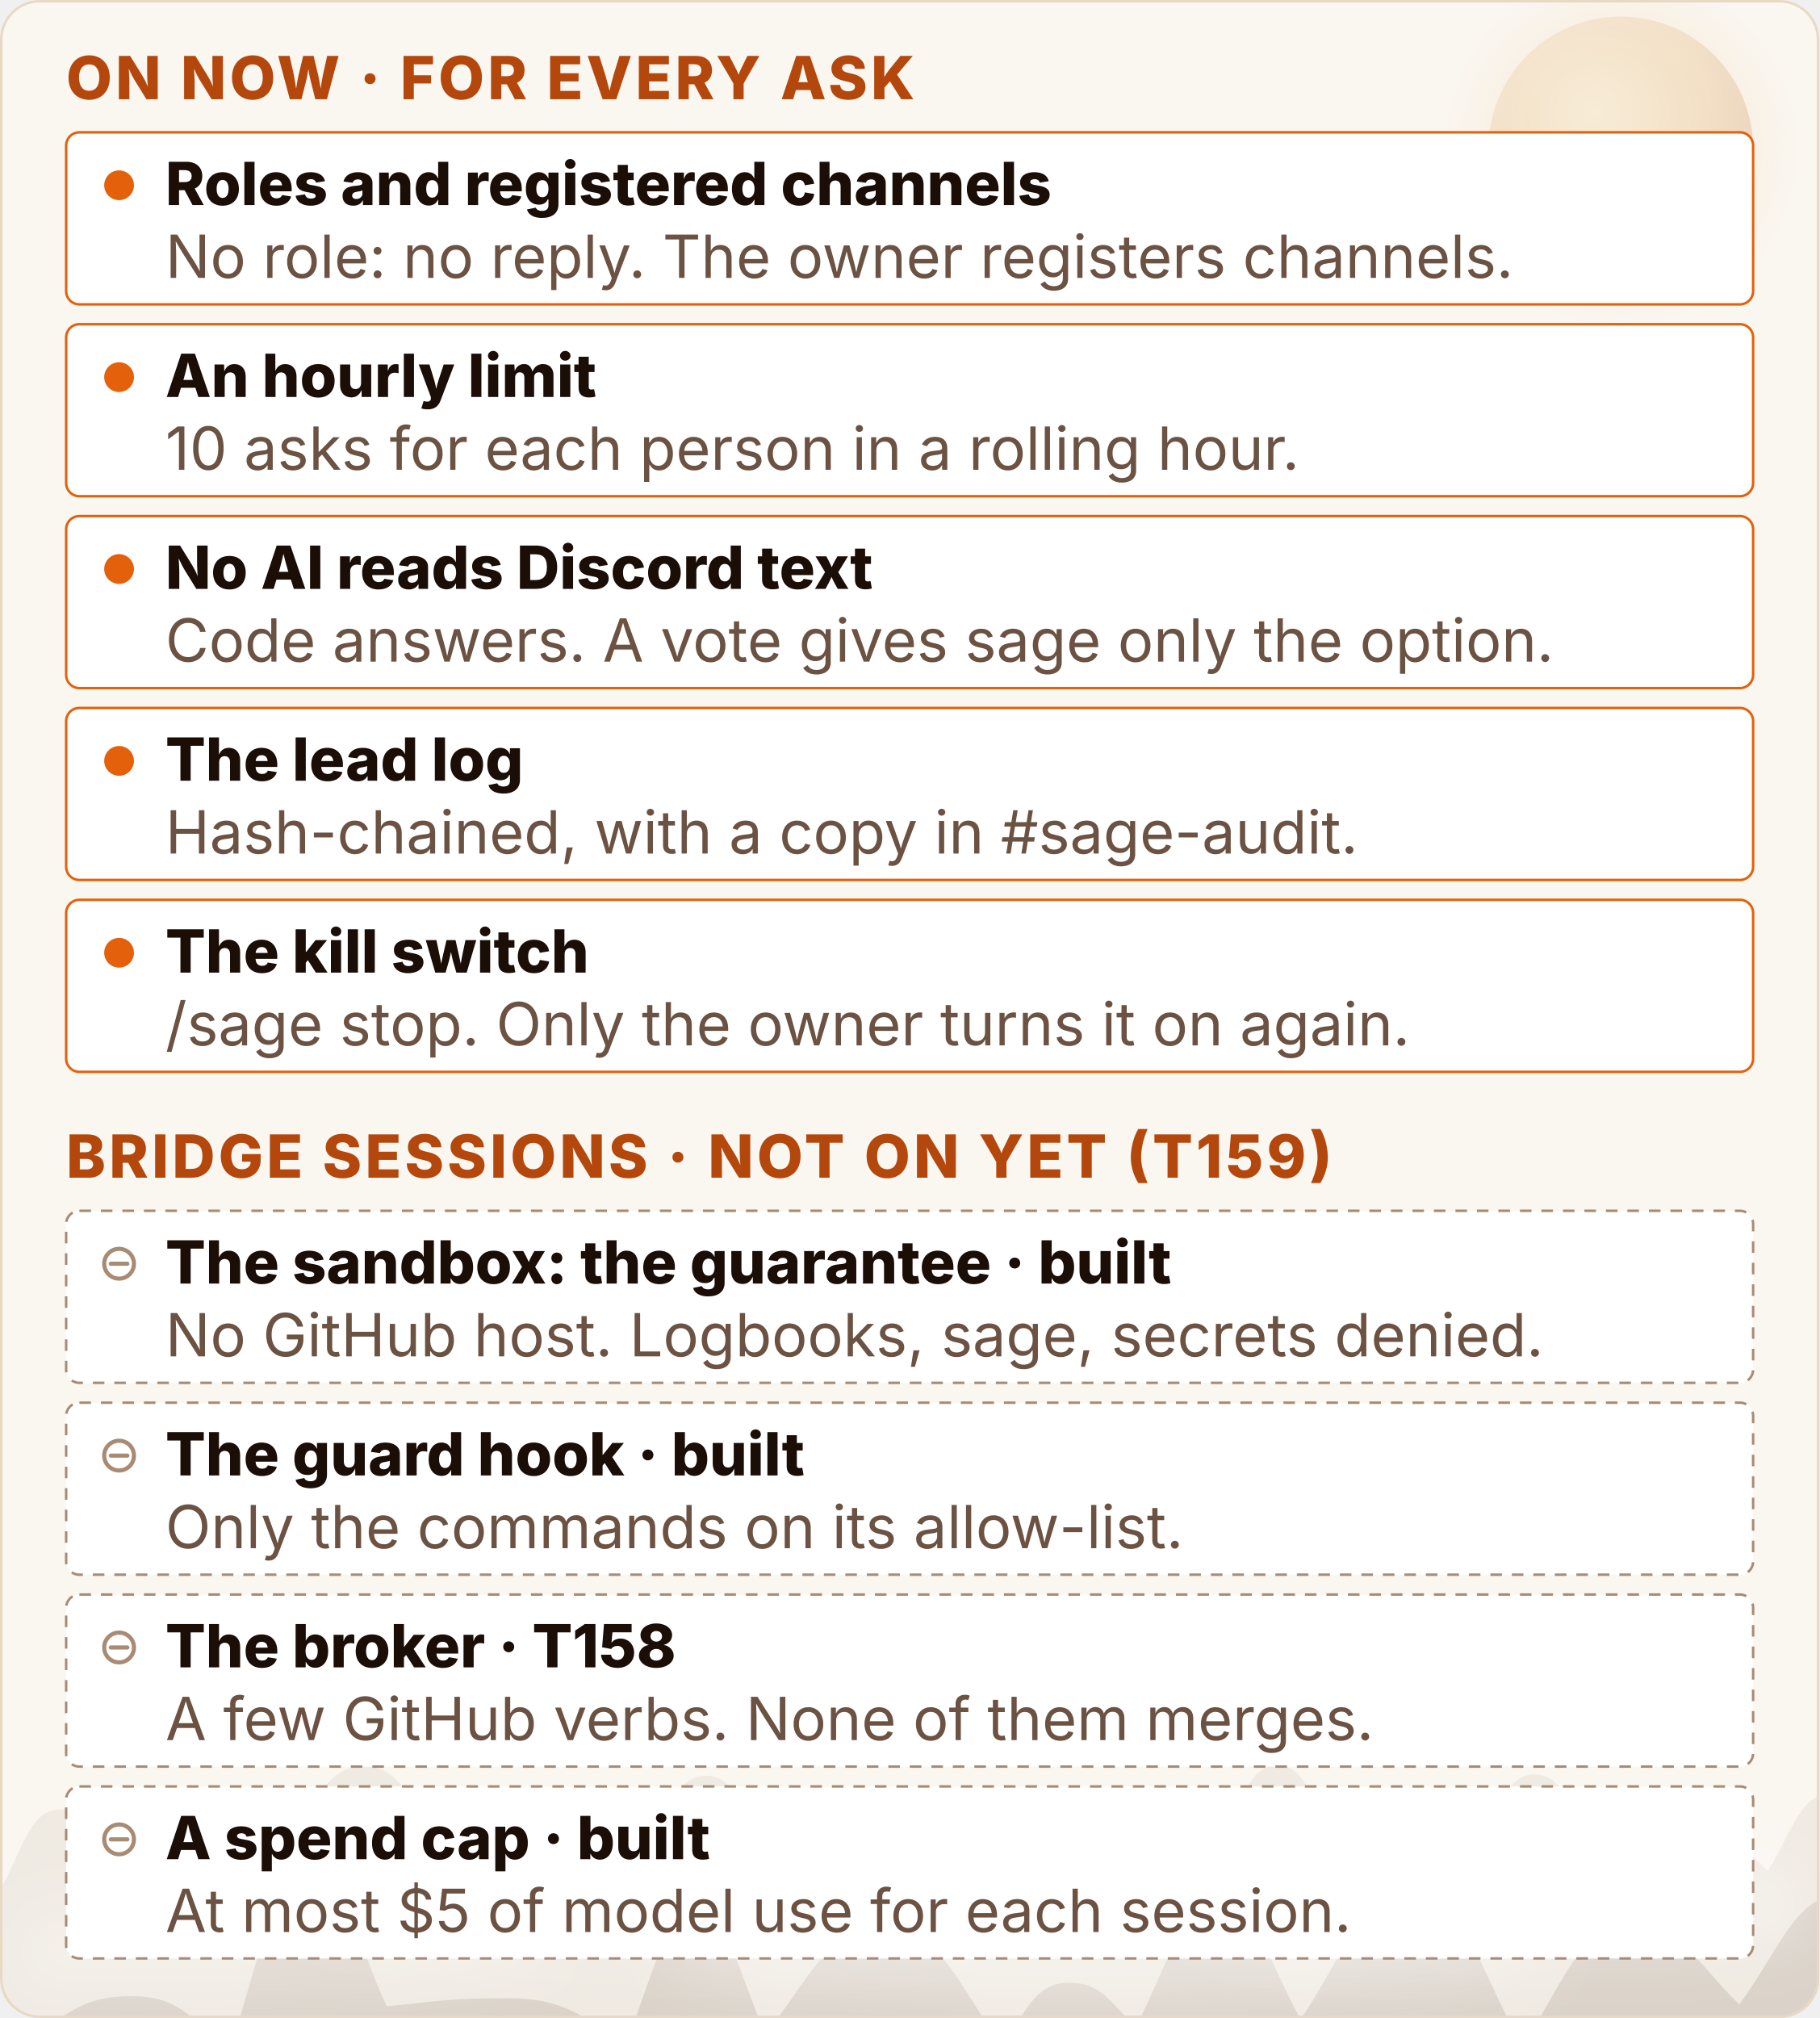
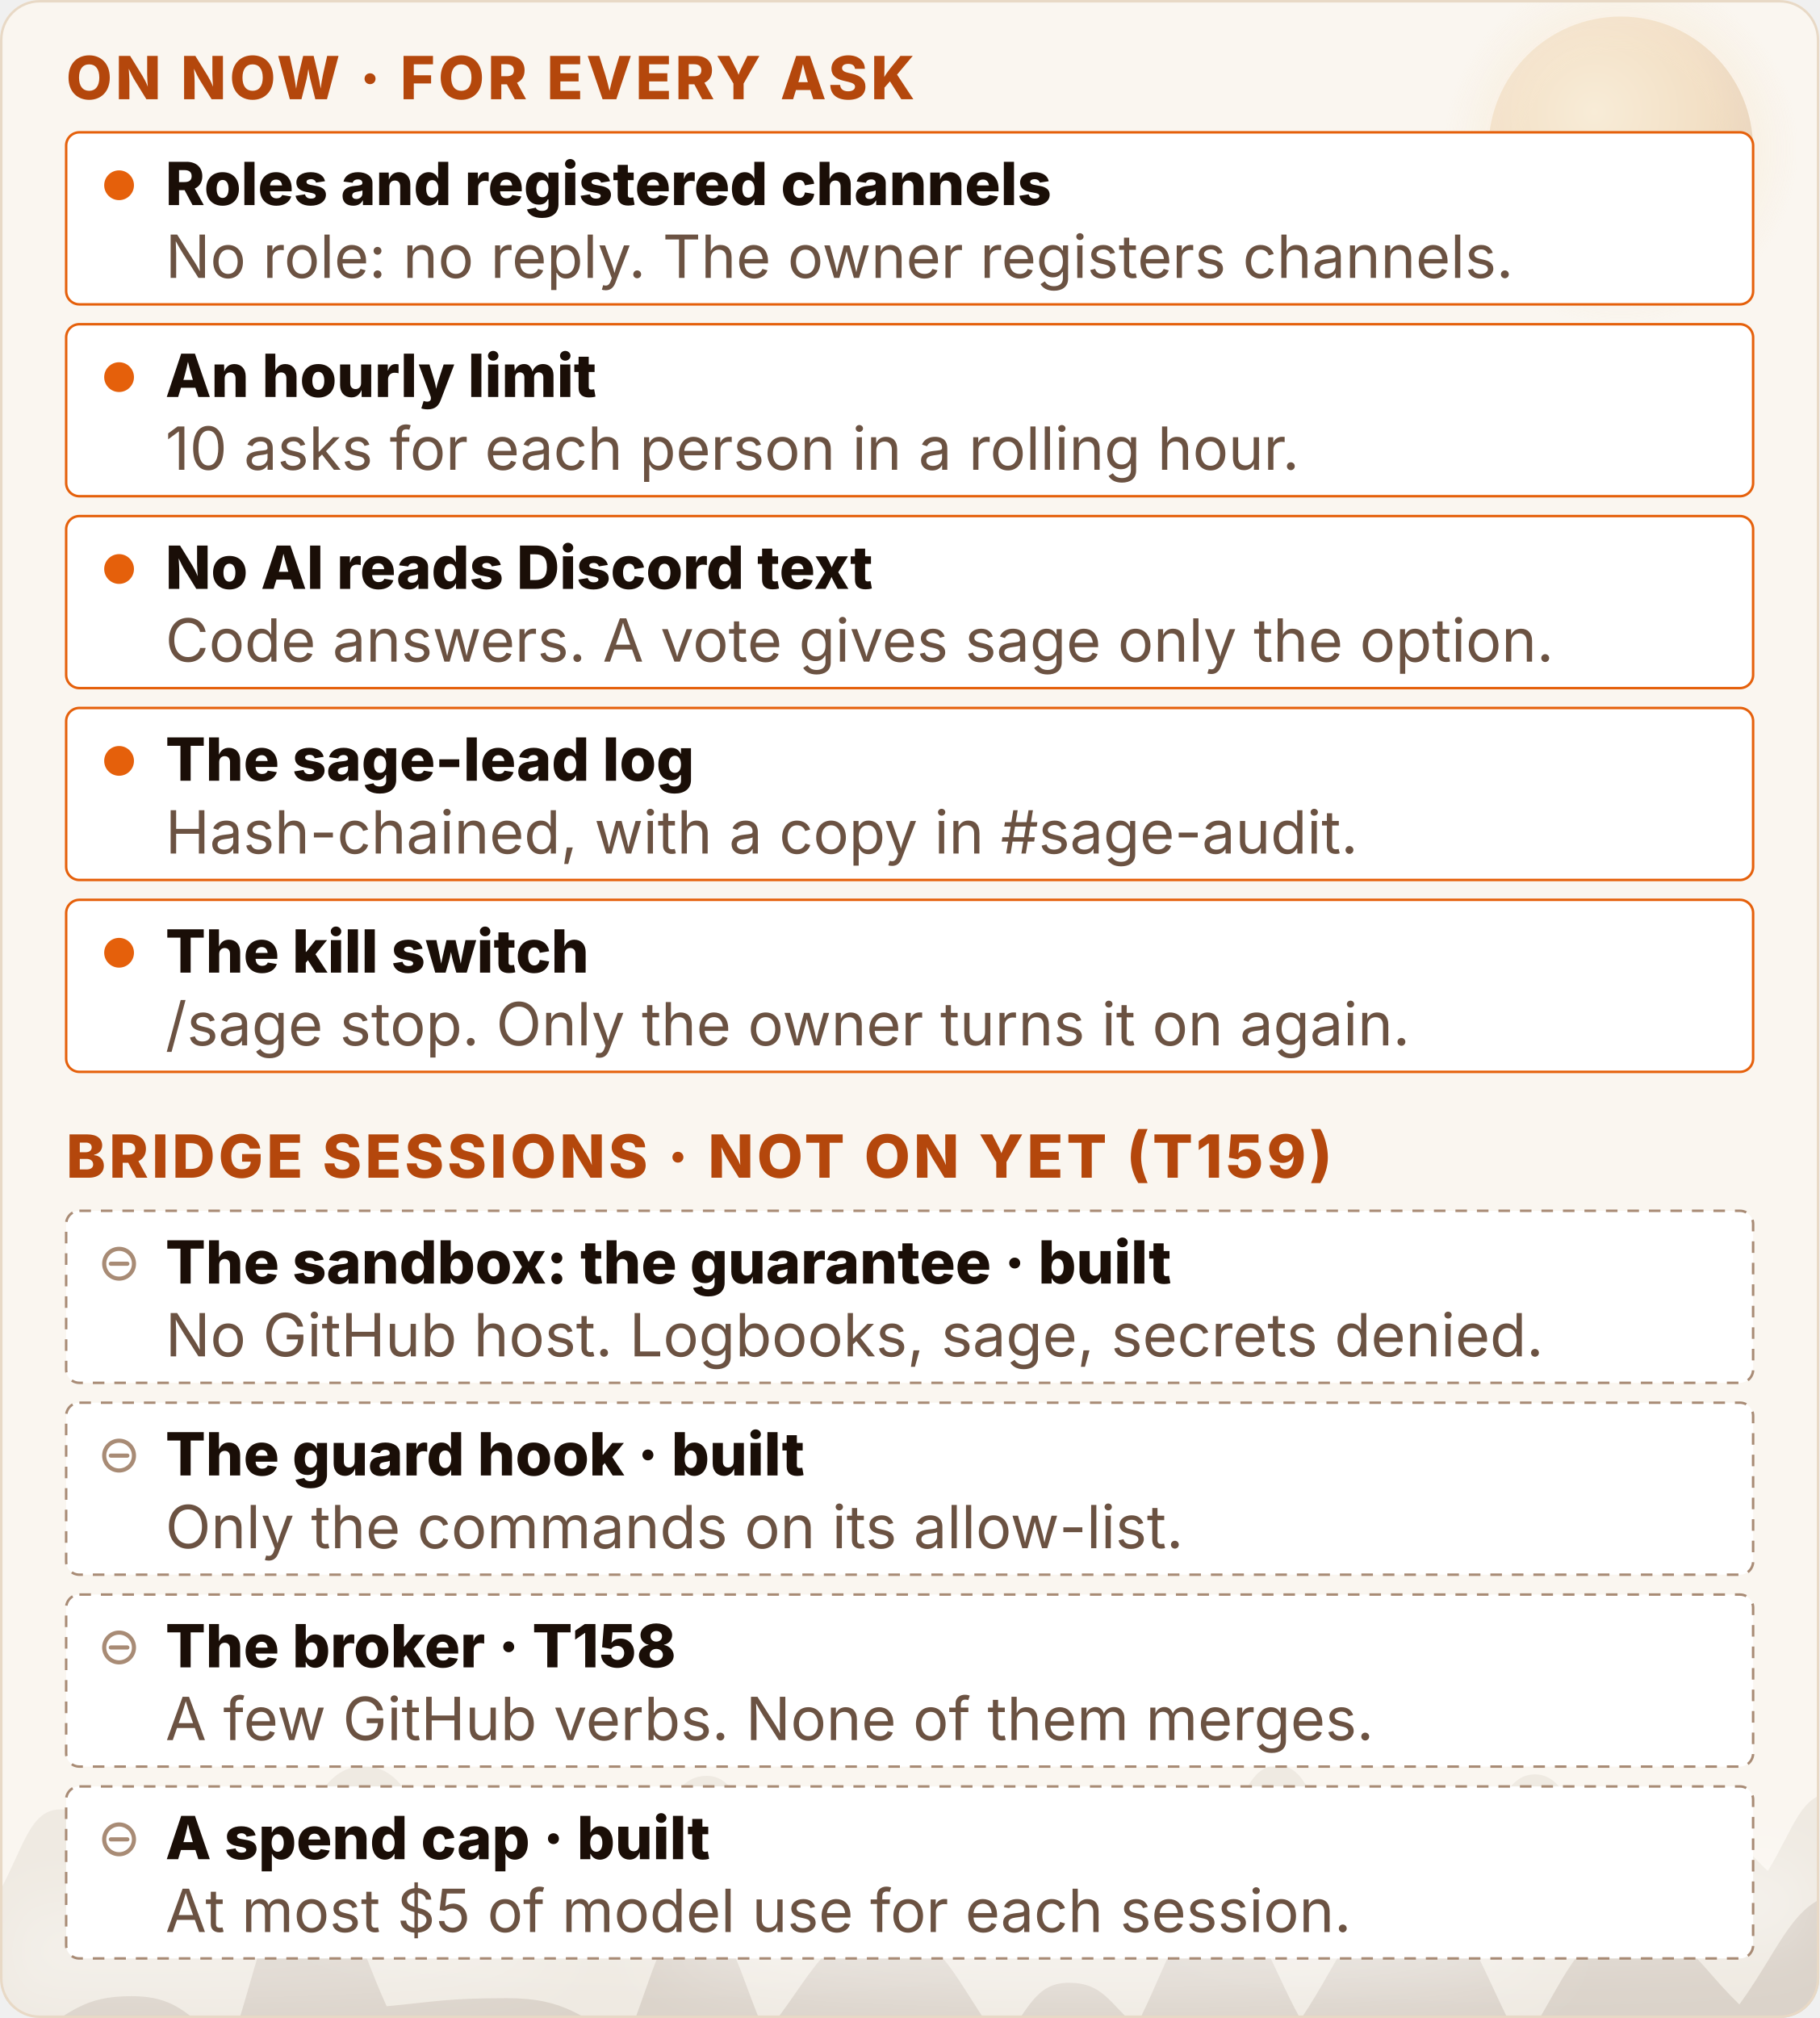
<svg xmlns="http://www.w3.org/2000/svg" viewBox="0 0 1100 1220" width="1100" height="1220" role="img" aria-label="The guardrails: five layers are on now for every ask; four more (the sandbox, the guard hook, the broker and a spend cap) come with bridge sessions.">
  <style>.pulse{animation:pulse 5s ease-in-out infinite}@keyframes pulse{50%{opacity:.55}}@media (prefers-reduced-motion:reduce){.pulse{animation:none}}</style>
  <defs>
    <linearGradient id="safety-l-sky" x1="0" y1="0" x2="0" y2="1">
      <stop offset="0" stop-color="#080605" />
      <stop offset="0.45" stop-color="#1B120C" />
      <stop offset="0.72" stop-color="#22160E" />
      <stop offset="1" stop-color="#0A0706" />
    </linearGradient>
    <radialGradient id="safety-l-haze">
      <stop offset="0" stop-color="#FF8A2A" stop-opacity="0.6" />
      <stop offset="0.5" stop-color="#FF6A0F" stop-opacity="0.2" />
      <stop offset="1" stop-color="#FF6A0F" stop-opacity="0" />
    </radialGradient>
    <radialGradient id="safety-l-moonglow">
      <stop offset="0.55" stop-color="#F2CD96" stop-opacity="0.5" />
      <stop offset="1" stop-color="#F2CD96" stop-opacity="0" />
    </radialGradient>
    <radialGradient id="safety-l-moon" cx="0.4" cy="0.36" r="0.72">
      <stop offset="0" stop-color="#F8E7C6" />
      <stop offset="0.6" stop-color="#E4BC88" />
      <stop offset="1" stop-color="#B8844F" />
    </radialGradient>
    <radialGradient id="safety-l-iris" cx="0.51" cy="0.52" r="0.56">
      <stop offset="0" stop-color="#FFF4C2" />
      <stop offset="0.16" stop-color="#FFD54A" />
      <stop offset="0.4" stop-color="#FDB022" />
      <stop offset="0.66" stop-color="#EE7A0C" />
      <stop offset="0.86" stop-color="#A83E08" />
      <stop offset="1" stop-color="#4A1803" />
    </radialGradient>
    <linearGradient id="safety-l-lid" x1="0" y1="0.34" x2="0" y2="0.96">
      <stop offset="0" stop-color="#000" stop-opacity="0.85" />
      <stop offset="1" stop-color="#000" stop-opacity="0" />
    </linearGradient>
    <linearGradient id="safety-l-markR" x1="0" y1="0.5" x2="1" y2="0.3">
      <stop offset="0" stop-color="#B83A0A" />
      <stop offset="0.55" stop-color="#FF6A0F" />
      <stop offset="1" stop-color="#FFB050" />
    </linearGradient>
    <linearGradient id="safety-l-markL" x1="1" y1="0.5" x2="0" y2="0.3">
      <stop offset="0" stop-color="#B83A0A" />
      <stop offset="0.55" stop-color="#FF6A0F" />
      <stop offset="1" stop-color="#FFB050" />
    </linearGradient>
    <linearGradient id="safety-l-skin" x1="0" y1="0" x2="0" y2="1">
      <stop offset="0" stop-color="#040202" />
      <stop offset="0.32" stop-color="#1A110B" />
      <stop offset="0.6" stop-color="#33231A" />
      <stop offset="0.86" stop-color="#2C1E14" />
      <stop offset="1" stop-color="#3A2618" />
    </linearGradient>
    <linearGradient id="safety-l-robe" x1="0" y1="0" x2="0" y2="1">
      <stop offset="0" stop-color="#2B2018" />
      <stop offset="1" stop-color="#100B08" />
    </linearGradient>
    <linearGradient id="safety-l-bust" x1="0" y1="0" x2="0" y2="1">
      <stop offset="0" stop-color="#2B2018" />
      <stop offset="1" stop-color="#0A0604" />
    </linearGradient>
    <linearGradient id="safety-l-hood" x1="0" y1="0" x2="0" y2="1">
      <stop offset="0" stop-color="#382A1F" />
      <stop offset="1" stop-color="#18120D" />
    </linearGradient>
    <linearGradient id="safety-l-rock" x1="0" y1="0" x2="0" y2="1">
      <stop offset="0" stop-color="#33271D" />
      <stop offset="1" stop-color="#0D0907" />
    </linearGradient>
    <radialGradient id="safety-l-disc" cx="0.5" cy="0.42" r="0.62">
      <stop offset="0" stop-color="#3B2B1E" />
      <stop offset="1" stop-color="#100B08" />
    </radialGradient>
    <radialGradient id="safety-l-orb" cx="0.4" cy="0.38" r="0.65">
      <stop offset="0" stop-color="#FFF6D0" />
      <stop offset="0.45" stop-color="#FFC93C" />
      <stop offset="1" stop-color="#FF6A0F" />
    </radialGradient>
    <linearGradient id="safety-l-fall" x1="0" y1="0" x2="0" y2="1">
      <stop offset="0" stop-color="#F4E6CC" stop-opacity="0.95" />
      <stop offset="1" stop-color="#F4E6CC" stop-opacity="0" />
    </linearGradient>
    <linearGradient id="safety-l-word" x1="0" y1="0" x2="0" y2="1">
      <stop offset="0.2" stop-color="#FFF8EC" />
      <stop offset="0.5" stop-color="#FFD27A" />
      <stop offset="0.72" stop-color="#FF8A2A" />
      <stop offset="0.9" stop-color="#E2470A" />
    </linearGradient>
    <linearGradient id="safety-l-ember" x1="0" y1="0" x2="0" y2="1">
      <stop offset="0" stop-color="#FFA040" />
      <stop offset="1" stop-color="#F05A0A" />
    </linearGradient>
    <filter id="safety-l-wordglow" x="-10%" y="-20%" width="120%" height="140%">
      <feGaussianBlur in="SourceAlpha" stdDeviation="10" result="b" />
      <feFlood flood-color="#FF6A0F" flood-opacity="0.7" />
      <feComposite in2="b" operator="in" result="g" />
      <feMerge>
        <feMergeNode in="g" />
        <feMergeNode in="SourceGraphic" />
      </feMerge>
    </filter>
    <filter id="safety-l-glow" x="-50%" y="-50%" width="200%" height="200%">
      <feGaussianBlur in="SourceGraphic" stdDeviation="2.6" result="b" />
      <feMerge>
        <feMergeNode in="b" />
        <feMergeNode in="SourceGraphic" />
      </feMerge>
    </filter>
    <filter id="safety-l-blur" x="-50%" y="-50%" width="200%" height="200%">
      <feGaussianBlur stdDeviation="14" />
    </filter>
    <filter id="safety-l-mist" x="-30%" y="-200%" width="160%" height="500%">
      <feGaussianBlur stdDeviation="20" />
    </filter>
    <marker id="safety-l-hot" viewBox="0 0 12 12" refX="10" refY="6" markerWidth="9" markerHeight="9" markerUnits="userSpaceOnUse" orient="auto-start-reverse">
      <path d="M0 0 L12 6 L0 12 L3 6 z" fill="#E5600B" />
    </marker>
    <marker id="safety-l-muted" viewBox="0 0 12 12" refX="10" refY="6" markerWidth="9" markerHeight="9" markerUnits="userSpaceOnUse" orient="auto-start-reverse">
      <path d="M0 0 L12 6 L0 12 L3 6 z" fill="#A88B75" />
    </marker>
    <marker id="safety-l-bad" viewBox="0 0 12 12" refX="10" refY="6" markerWidth="9" markerHeight="9" markerUnits="userSpaceOnUse" orient="auto-start-reverse">
      <path d="M0 0 L12 6 L0 12 L3 6 z" fill="#C7361F" />
    </marker>
    <marker id="safety-l-loop" viewBox="0 0 12 12" refX="10" refY="6" markerWidth="9" markerHeight="9" markerUnits="userSpaceOnUse" orient="auto-start-reverse">
      <path d="M0 0 L12 6 L0 12 L3 6 z" fill="#B4470C" />
    </marker>
    <clipPath id="safety-l-frame">
      <rect width="1100" height="1220" rx="24" />
    </clipPath>
  </defs>
  <g clip-path="url(#safety-l-frame)">
    <rect width="1100" height="1220" rx="24" fill="#FAF6F0" />
    <circle cx="980" cy="90" r="107.5" fill="url(#safety-l-moonglow)" opacity="0.4" />
    <circle cx="980" cy="90" r="80" fill="url(#safety-l-moon)" opacity="0.3" />
    <path d="M-60 1220 L-60 1160 C-48 1140.5 -45 1124.6 -30 1124.6 C-15 1124.6 -12 1132.9 0 1143 C14.6 1116 18.3 1093.9 36.6 1093.9 C54.8 1093.9 58.5 1109.5 73.1 1128.5 C90.6 1127.6 95 1126.9 116.9 1126.9 C138.7 1126.9 143.1 1140.7 160.6 1157.7 C184.3 1108.2 190.2 1067.8 219.9 1067.8 C249.5 1067.8 255.4 1107.5 279.1 1155.9 C300.3 1138.9 305.5 1125 331.9 1125 C358.3 1125 363.6 1128.9 384.7 1133.7 C401.8 1100.7 406 1073.6 427.4 1073.6 C448.7 1073.6 452.9 1108.2 470 1150.5 C492.6 1136.4 498.3 1125 526.6 1125 C554.8 1125 560.5 1123.8 583.1 1122.3 C598.6 1116.6 602.5 1111.9 621.8 1111.9 C641.2 1111.9 645 1118.4 660.5 1126.3 C675.3 1115.4 679 1106.6 697.5 1106.6 C715.9 1106.6 719.6 1115.3 734.4 1126 C749.7 1093.7 753.5 1067.3 772.5 1067.3 C791.6 1067.3 795.4 1095.7 810.7 1130.5 C825.3 1106.1 829 1086 847.3 1086 C865.6 1086 869.2 1116.9 883.9 1154.6 C901.5 1109.5 906 1072.7 928 1072.7 C950.1 1072.7 954.5 1108.8 972.2 1153 C991.5 1123.1 996.3 1098.6 1020.5 1098.6 C1044.7 1098.6 1049.5 1113.2 1068.9 1131.1 C1084.8 1105.2 1088.8 1083.9 1108.6 1083.9 C1128.5 1083.9 1132.5 1109.9 1148.4 1141.6 C1165.2 1121.6 1169.4 1105.2 1190.5 1105.2 C1211.5 1105.2 1215.7 1126.3 1232.6 1152.1 L1232.6 1220 Z" fill="#8C7867" opacity="0.1" />
    <path d="M-60 1220 L-60 1250 C-44 1220 -40 1195.4 -20 1195.4 C0 1195.4 4 1210.7 20 1229.5 C43.8 1217 49.8 1206.8 79.5 1206.8 C109.2 1206.8 115.2 1221 139 1238.4 C157.9 1182.9 162.7 1137.5 186.4 1137.5 C210.1 1137.5 214.8 1171.4 233.8 1212.9 C262.8 1210.2 270 1208 306.3 1208 C342.6 1208 349.9 1219.5 378.9 1233.5 C395.7 1193.1 399.9 1160 420.8 1160 C441.8 1160 446 1191.3 462.8 1229.5 C491.3 1194.8 498.5 1166.5 534.1 1166.5 C569.8 1166.5 576.9 1197.6 605.5 1235.5 C621.8 1215.3 625.9 1198.7 646.2 1198.7 C666.6 1198.7 670.6 1210.6 686.9 1225.1 C706.8 1186.8 711.8 1155.4 736.7 1155.4 C761.5 1155.4 766.5 1184.8 786.4 1220.8 C813.2 1181.2 819.9 1148.7 853.4 1148.7 C886.8 1148.7 893.5 1188.5 920.3 1237.1 C946.6 1197.9 953.1 1165.8 986 1165.8 C1018.8 1165.8 1025.4 1186.5 1051.7 1211.8 C1078.7 1174.6 1085.4 1144.1 1119.2 1144.1 C1152.9 1144.1 1159.7 1185.7 1186.6 1236.6 L1186.6 1220 Z" fill="#8C7867" opacity="0.2" />
    <ellipse cx="80" cy="1179.5" rx="262.2" ry="26" fill="#FFFFFF" opacity="0.3" filter="url(#safety-l-mist)" />
    <ellipse cx="399.8" cy="1145.7" rx="218.8" ry="26" fill="#FFFFFF" opacity="0.4" filter="url(#safety-l-mist)" />
    <ellipse cx="663.8" cy="1180.4" rx="273.4" ry="26" fill="#FFFFFF" opacity="0.4" filter="url(#safety-l-mist)" />
    <ellipse cx="929.3" cy="1150.4" rx="221.4" ry="26" fill="#FFFFFF" opacity="0.4" filter="url(#safety-l-mist)" />
    <text x="40" y="60" font-family="-apple-system, BlinkMacSystemFont, 'Segoe UI', Inter, Helvetica, Arial, sans-serif" font-size="36" font-weight="800" fill="#B4470C" text-anchor="start" letter-spacing="2">
      <tspan x="40" dy="0">ON NOW · FOR EVERY ASK</tspan>
    </text>
    <rect x="40" y="80" width="1020" height="104" rx="8" fill="#FFFFFF" stroke="#E5600B" stroke-width="1.5" />
    <circle cx="72" cy="112" r="9" fill="#E5600B" />
    <text x="100" y="124" font-family="-apple-system, BlinkMacSystemFont, 'Segoe UI', Inter, Helvetica, Arial, sans-serif" font-size="36" font-weight="800" fill="#1A0E07" text-anchor="start">
      <tspan x="100" dy="0">Roles and registered channels</tspan>
    </text>
    <text x="100" y="168" font-family="-apple-system, BlinkMacSystemFont, 'Segoe UI', Inter, Helvetica, Arial, sans-serif" font-size="36" font-weight="400" fill="#6B5242" text-anchor="start">
      <tspan x="100" dy="0">No role: no reply. The owner registers channels.</tspan>
    </text>
    <rect x="40" y="196" width="1020" height="104" rx="8" fill="#FFFFFF" stroke="#E5600B" stroke-width="1.5" />
    <circle cx="72" cy="228" r="9" fill="#E5600B" />
    <text x="100" y="240" font-family="-apple-system, BlinkMacSystemFont, 'Segoe UI', Inter, Helvetica, Arial, sans-serif" font-size="36" font-weight="800" fill="#1A0E07" text-anchor="start">
      <tspan x="100" dy="0">An hourly limit</tspan>
    </text>
    <text x="100" y="284" font-family="-apple-system, BlinkMacSystemFont, 'Segoe UI', Inter, Helvetica, Arial, sans-serif" font-size="36" font-weight="400" fill="#6B5242" text-anchor="start">
      <tspan x="100" dy="0">10 asks for each person in a rolling hour.</tspan>
    </text>
    <rect x="40" y="312" width="1020" height="104" rx="8" fill="#FFFFFF" stroke="#E5600B" stroke-width="1.5" />
    <circle cx="72" cy="344" r="9" fill="#E5600B" />
    <text x="100" y="356" font-family="-apple-system, BlinkMacSystemFont, 'Segoe UI', Inter, Helvetica, Arial, sans-serif" font-size="36" font-weight="800" fill="#1A0E07" text-anchor="start">
      <tspan x="100" dy="0">No AI reads Discord text</tspan>
    </text>
    <text x="100" y="400" font-family="-apple-system, BlinkMacSystemFont, 'Segoe UI', Inter, Helvetica, Arial, sans-serif" font-size="36" font-weight="400" fill="#6B5242" text-anchor="start">
      <tspan x="100" dy="0">Code answers. A vote gives sage only the option.</tspan>
    </text>
    <rect x="40" y="428" width="1020" height="104" rx="8" fill="#FFFFFF" stroke="#E5600B" stroke-width="1.5" />
    <circle cx="72" cy="460" r="9" fill="#E5600B" />
    <text x="100" y="472" font-family="-apple-system, BlinkMacSystemFont, 'Segoe UI', Inter, Helvetica, Arial, sans-serif" font-size="36" font-weight="800" fill="#1A0E07" text-anchor="start">
-       <tspan x="100" dy="0">The lead log</tspan>
+       <tspan x="100" dy="0">The sage-lead log</tspan>
    </text>
    <text x="100" y="516" font-family="-apple-system, BlinkMacSystemFont, 'Segoe UI', Inter, Helvetica, Arial, sans-serif" font-size="36" font-weight="400" fill="#6B5242" text-anchor="start">
      <tspan x="100" dy="0">Hash-chained, with a copy in #sage-audit.</tspan>
    </text>
    <rect x="40" y="544" width="1020" height="104" rx="8" fill="#FFFFFF" stroke="#E5600B" stroke-width="1.5" />
    <circle cx="72" cy="576" r="9" fill="#E5600B" />
    <text x="100" y="588" font-family="-apple-system, BlinkMacSystemFont, 'Segoe UI', Inter, Helvetica, Arial, sans-serif" font-size="36" font-weight="800" fill="#1A0E07" text-anchor="start">
      <tspan x="100" dy="0">The kill switch</tspan>
    </text>
    <text x="100" y="632" font-family="-apple-system, BlinkMacSystemFont, 'Segoe UI', Inter, Helvetica, Arial, sans-serif" font-size="36" font-weight="400" fill="#6B5242" text-anchor="start">
      <tspan x="100" dy="0">/sage stop. Only the owner turns it on again.</tspan>
    </text>
    <text x="40" y="712" font-family="-apple-system, BlinkMacSystemFont, 'Segoe UI', Inter, Helvetica, Arial, sans-serif" font-size="36" font-weight="800" fill="#B4470C" text-anchor="start" letter-spacing="2">
      <tspan x="40" dy="0">BRIDGE SESSIONS · NOT ON YET (T159)</tspan>
    </text>
    <rect x="40" y="732" width="1020" height="104" rx="8" fill="#FFFFFF" stroke="#A88B75" stroke-width="1.5" stroke-dasharray="7 6" />
    <circle cx="72" cy="764" r="9" fill="none" stroke="#A88B75" stroke-width="2.5" />
    <path d="M67 764 L 77 764" fill="none" stroke="#A88B75" stroke-width="2.5" stroke-linecap="round" />
    <text x="100" y="776" font-family="-apple-system, BlinkMacSystemFont, 'Segoe UI', Inter, Helvetica, Arial, sans-serif" font-size="36" font-weight="800" fill="#1A0E07" text-anchor="start">
      <tspan x="100" dy="0">The sandbox: the guarantee · built</tspan>
    </text>
    <text x="100" y="820" font-family="-apple-system, BlinkMacSystemFont, 'Segoe UI', Inter, Helvetica, Arial, sans-serif" font-size="36" font-weight="400" fill="#6B5242" text-anchor="start">
      <tspan x="100" dy="0">No GitHub host. Logbooks, sage, secrets denied.</tspan>
    </text>
    <rect x="40" y="848" width="1020" height="104" rx="8" fill="#FFFFFF" stroke="#A88B75" stroke-width="1.5" stroke-dasharray="7 6" />
    <circle cx="72" cy="880" r="9" fill="none" stroke="#A88B75" stroke-width="2.5" />
    <path d="M67 880 L 77 880" fill="none" stroke="#A88B75" stroke-width="2.5" stroke-linecap="round" />
    <text x="100" y="892" font-family="-apple-system, BlinkMacSystemFont, 'Segoe UI', Inter, Helvetica, Arial, sans-serif" font-size="36" font-weight="800" fill="#1A0E07" text-anchor="start">
      <tspan x="100" dy="0">The guard hook · built</tspan>
    </text>
    <text x="100" y="936" font-family="-apple-system, BlinkMacSystemFont, 'Segoe UI', Inter, Helvetica, Arial, sans-serif" font-size="36" font-weight="400" fill="#6B5242" text-anchor="start">
      <tspan x="100" dy="0">Only the commands on its allow-list.</tspan>
    </text>
    <rect x="40" y="964" width="1020" height="104" rx="8" fill="#FFFFFF" stroke="#A88B75" stroke-width="1.5" stroke-dasharray="7 6" />
    <circle cx="72" cy="996" r="9" fill="none" stroke="#A88B75" stroke-width="2.5" />
    <path d="M67 996 L 77 996" fill="none" stroke="#A88B75" stroke-width="2.5" stroke-linecap="round" />
    <text x="100" y="1008" font-family="-apple-system, BlinkMacSystemFont, 'Segoe UI', Inter, Helvetica, Arial, sans-serif" font-size="36" font-weight="800" fill="#1A0E07" text-anchor="start">
      <tspan x="100" dy="0">The broker · T158</tspan>
    </text>
    <text x="100" y="1052" font-family="-apple-system, BlinkMacSystemFont, 'Segoe UI', Inter, Helvetica, Arial, sans-serif" font-size="36" font-weight="400" fill="#6B5242" text-anchor="start">
      <tspan x="100" dy="0">A few GitHub verbs. None of them merges.</tspan>
    </text>
    <rect x="40" y="1080" width="1020" height="104" rx="8" fill="#FFFFFF" stroke="#A88B75" stroke-width="1.5" stroke-dasharray="7 6" />
    <circle cx="72" cy="1112" r="9" fill="none" stroke="#A88B75" stroke-width="2.5" />
    <path d="M67 1112 L 77 1112" fill="none" stroke="#A88B75" stroke-width="2.5" stroke-linecap="round" />
    <text x="100" y="1124" font-family="-apple-system, BlinkMacSystemFont, 'Segoe UI', Inter, Helvetica, Arial, sans-serif" font-size="36" font-weight="800" fill="#1A0E07" text-anchor="start">
      <tspan x="100" dy="0">A spend cap · built</tspan>
    </text>
    <text x="100" y="1168" font-family="-apple-system, BlinkMacSystemFont, 'Segoe UI', Inter, Helvetica, Arial, sans-serif" font-size="36" font-weight="400" fill="#6B5242" text-anchor="start">
      <tspan x="100" dy="0">At most $5 of model use for each session.</tspan>
    </text>
  </g>
  <rect x="0.75" y="0.75" width="1098.5" height="1218.5" rx="23.25" fill="none" stroke="#E8D9C6" stroke-width="1.5" />
</svg>
